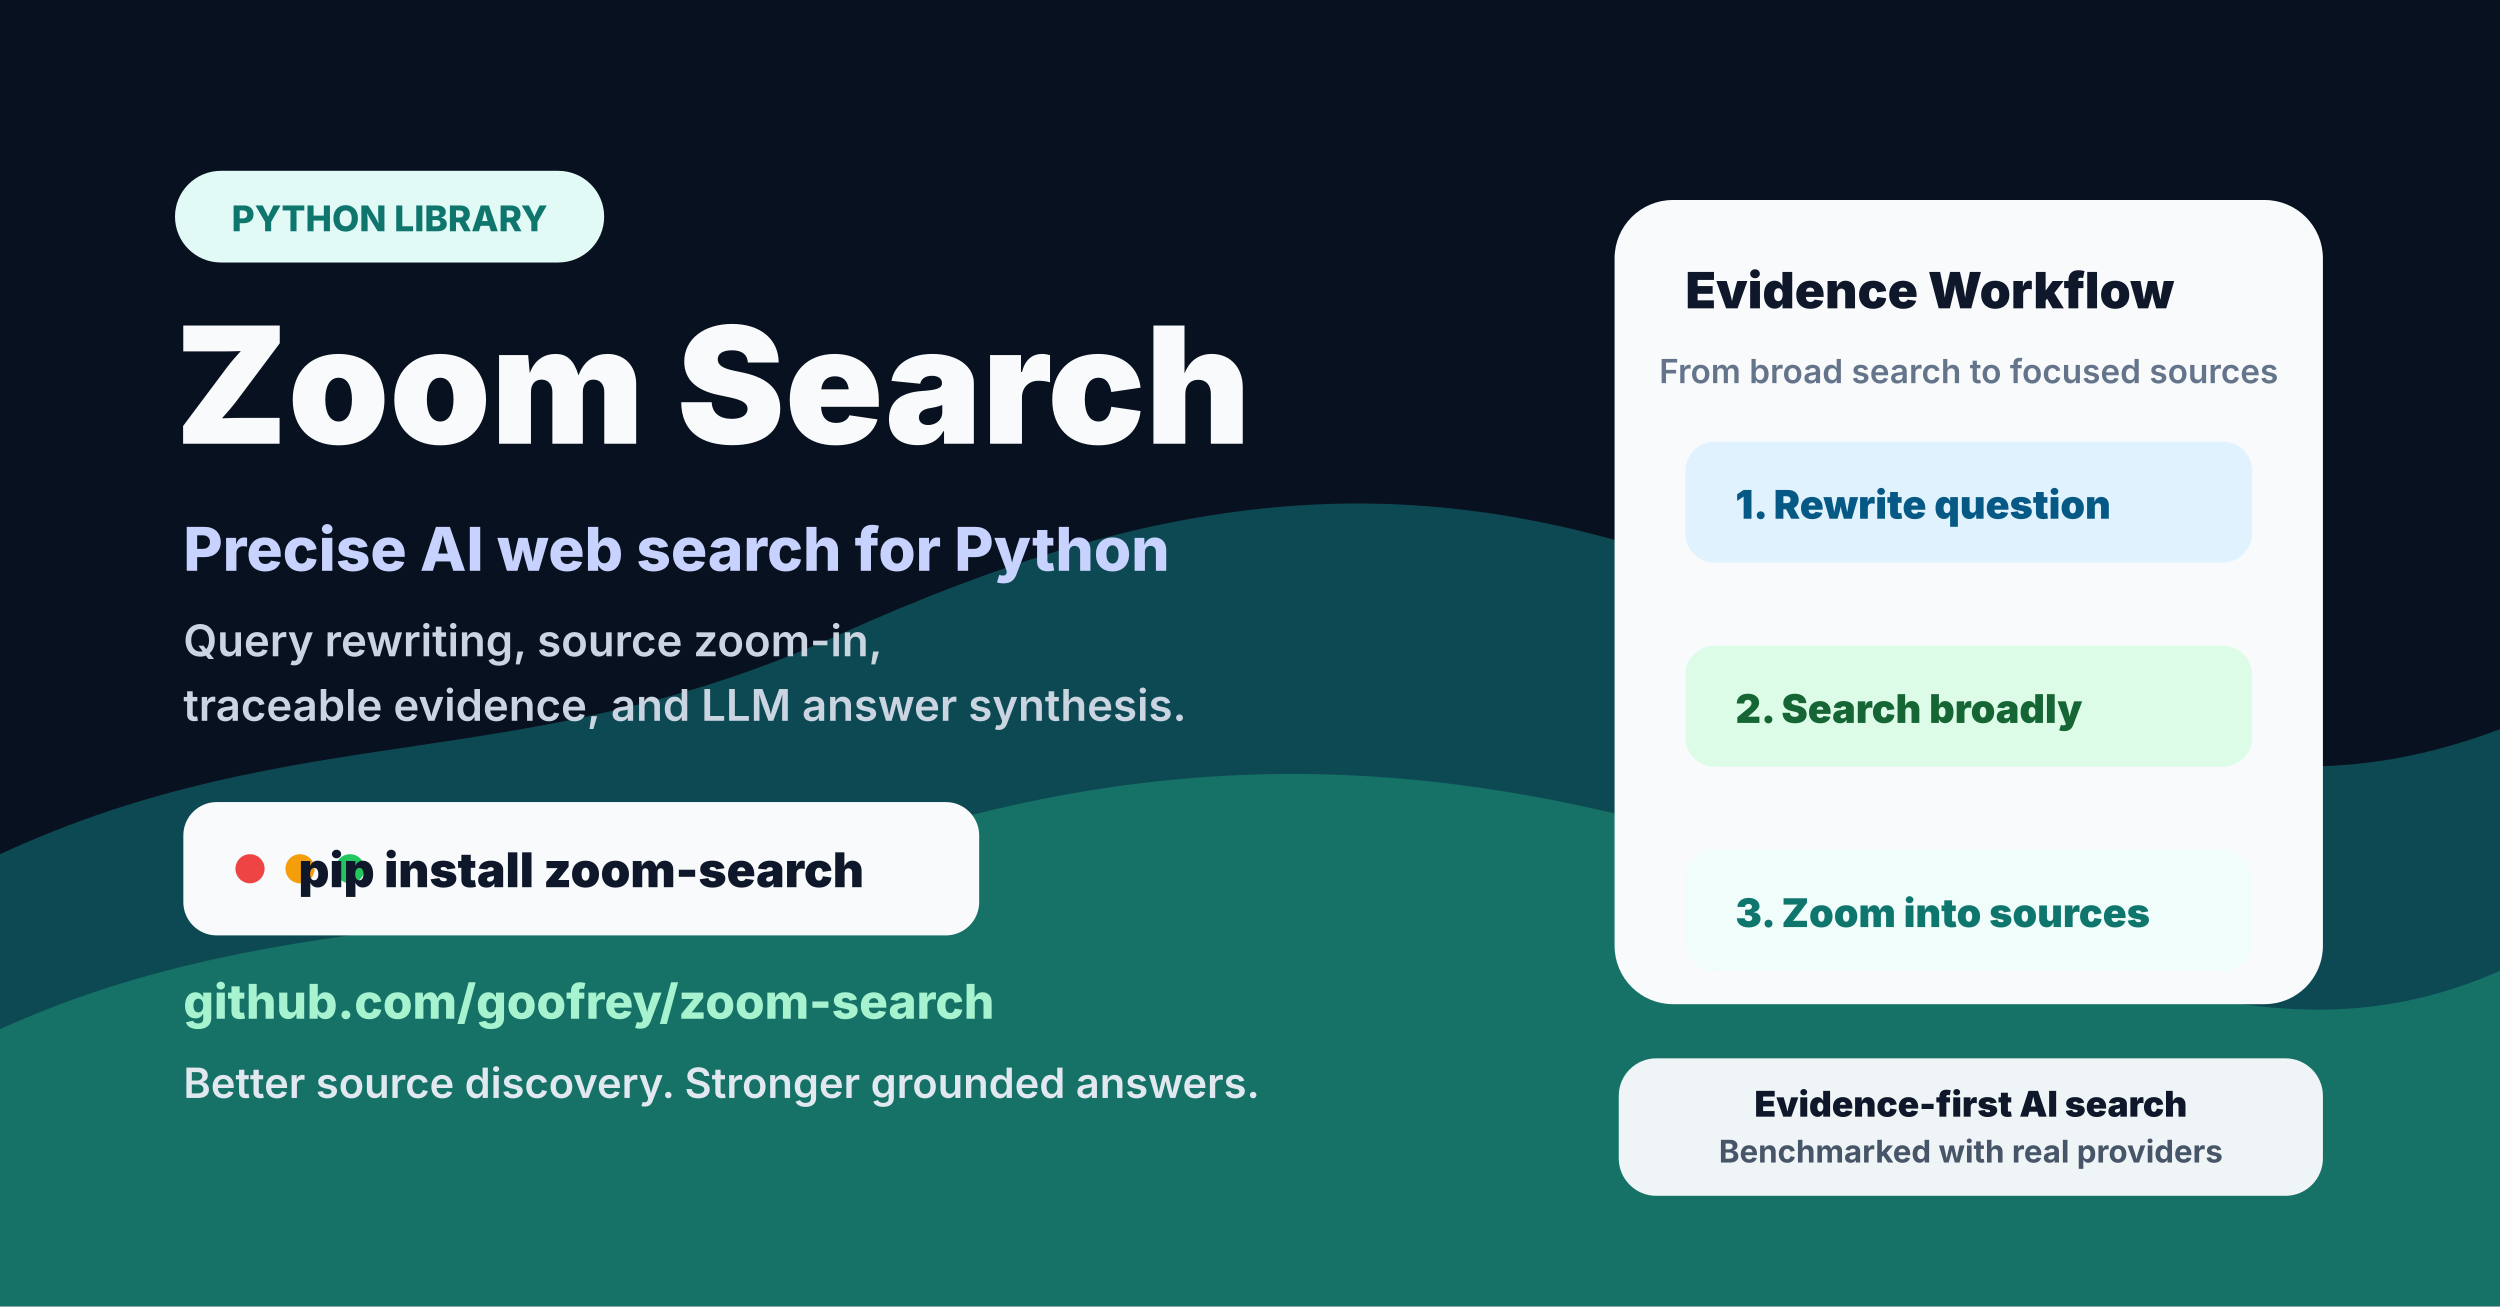
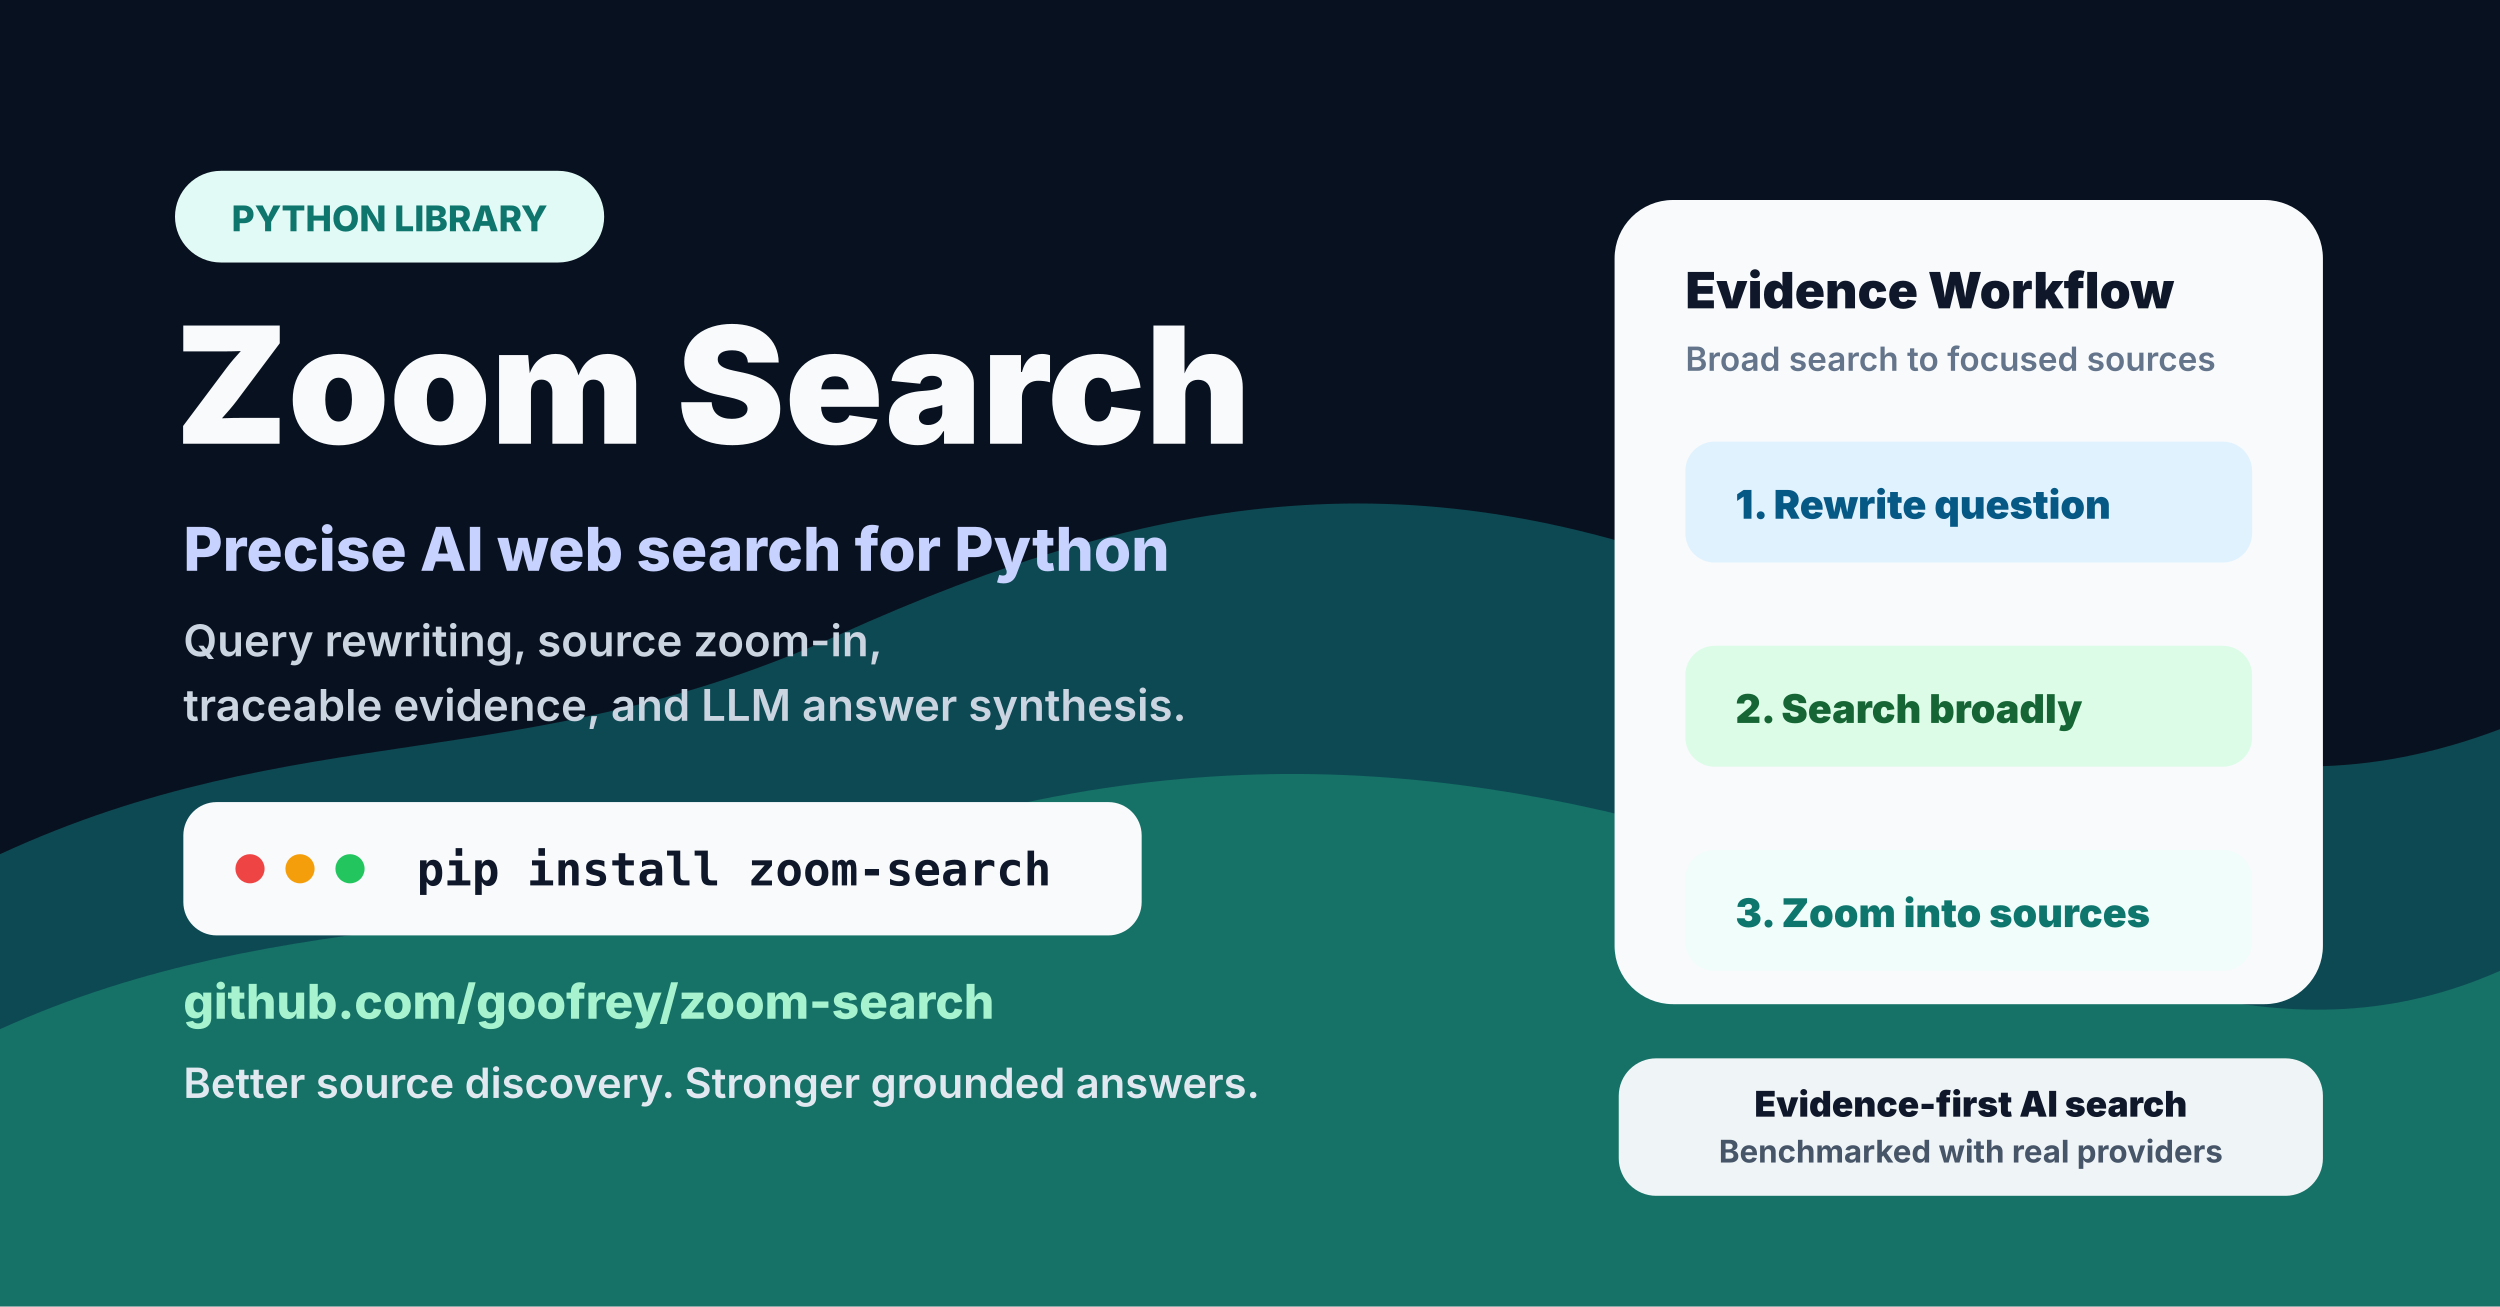
<svg xmlns="http://www.w3.org/2000/svg" width="1200" height="627" viewBox="0 0 1200 627" fill="none" role="img" aria-labelledby="title desc">
  <rect width="1200" height="627" fill="#08111F" />
  <path d="M0 410C143 344 251 373 402 305C559 234 681 219 834 279C985 338 1070 399 1200 350V627H0V410Z" fill="#0E5E66" opacity="0.72" />
  <path d="M0 494C139 431 267 454 422 404C593 349 731 370 879 421C1010 466 1098 511 1200 466V627H0V494Z" fill="#1B8A72" opacity="0.62" />
  <g font-family="Inter, ui-sans-serif, system-ui, -apple-system, BlinkMacSystemFont, Segoe UI, sans-serif">
    <g transform="translate(84 82)">
      <rect width="206" height="44" rx="22" fill="#E6FFFA" opacity="0.98" />
      <text x="103" y="29" text-anchor="middle" fill="#0F766E" font-size="17" font-weight="800">PYTHON LIBRARY</text>
    </g>
    <text x="84" y="213" fill="#F8FAFC" font-size="78" font-weight="900">Zoom Search</text>
    <text x="88" y="274" fill="#C7D2FE" font-size="29" font-weight="760">Precise AI web search for Python</text>
    <text x="88" y="315" fill="#CBD5E1" font-size="21" font-weight="560">Query rewriting, source zoom-in,</text>
    <text x="88" y="346" fill="#CBD5E1" font-size="21" font-weight="560">traceable evidence, and LLM answer synthesis.</text>
    <g transform="translate(88 385)">
-       <rect width="382" height="64" rx="16" fill="#F8FAFC" />
+       <rect width="460" height="64" rx="16" fill="#F8FAFC" />
      <circle cx="32" cy="32" r="7" fill="#EF4444" />
      <circle cx="56" cy="32" r="7" fill="#F59E0B" />
      <circle cx="80" cy="32" r="7" fill="#22C55E" />
-       <text x="191" y="32" text-anchor="middle" dominant-baseline="middle" fill="#0F172A" font-size="23" font-weight="850">pip install zoom-search</text>
+       <text x="112" y="40" fill="#0F172A" font-size="22" font-weight="850" font-family="ui-monospace, SFMono-Regular, Menlo, Consolas, monospace">pip install zoom-search</text>
    </g>
    <g transform="translate(88 489)">
      <text x="0" y="0" fill="#A7F3D0" font-size="23" font-weight="800">github.com/goofrey/zoom-search</text>
      <text x="0" y="38" fill="#E2E8F0" font-size="20" font-weight="620">Better source discovery. Stronger grounded answers.</text>
    </g>
    <g transform="translate(775 96)">
      <rect width="340" height="386" rx="28" fill="#F8FAFC" />
      <text x="34" y="52" fill="#0F172A" font-size="24" font-weight="900">Evidence Workflow</text>
-       <text x="170" y="82" text-anchor="middle" dominant-baseline="middle" fill="#64748B" font-size="16" font-weight="620">From broad search to focused sources</text>
+       <text x="34" y="82" fill="#64748B" font-size="16" font-weight="620">Broad search to focused sources</text>
      <g transform="translate(34 116)">
        <rect width="272" height="58" rx="14" fill="#E0F2FE" />
        <text x="24" y="37" fill="#075985" font-size="19" font-weight="850">1. Rewrite question</text>
      </g>
      <path d="M945 286V314" stroke="#94A3B8" stroke-width="5" stroke-linecap="round" />
      <path d="M945 314L932 301M945 314L958 301" stroke="#94A3B8" stroke-width="5" stroke-linecap="round" stroke-linejoin="round" />
      <g transform="translate(34 214)">
        <rect width="272" height="58" rx="14" fill="#DCFCE7" />
        <text x="24" y="37" fill="#166534" font-size="19" font-weight="850">2. Search broadly</text>
      </g>
      <path d="M945 384V412" stroke="#94A3B8" stroke-width="5" stroke-linecap="round" />
      <path d="M945 412L932 399M945 412L958 399" stroke="#94A3B8" stroke-width="5" stroke-linecap="round" stroke-linejoin="round" />
      <g transform="translate(34 312)">
        <rect width="272" height="58" rx="14" fill="#F0FDFA" />
        <text x="24" y="37" fill="#0F766E" font-size="19" font-weight="850">3. Zoom into sources</text>
      </g>
    </g>
    <g transform="translate(777 508)">
      <rect width="338" height="66" rx="18" fill="#F8FAFC" opacity="0.96" />
      <text x="169" y="28" text-anchor="middle" fill="#0F172A" font-size="17" font-weight="850">Evidence-first AI search</text>
      <text x="169" y="50" text-anchor="middle" fill="#475569" font-size="15" font-weight="650">Benchmarked with real providers</text>
    </g>
  </g>
</svg>
